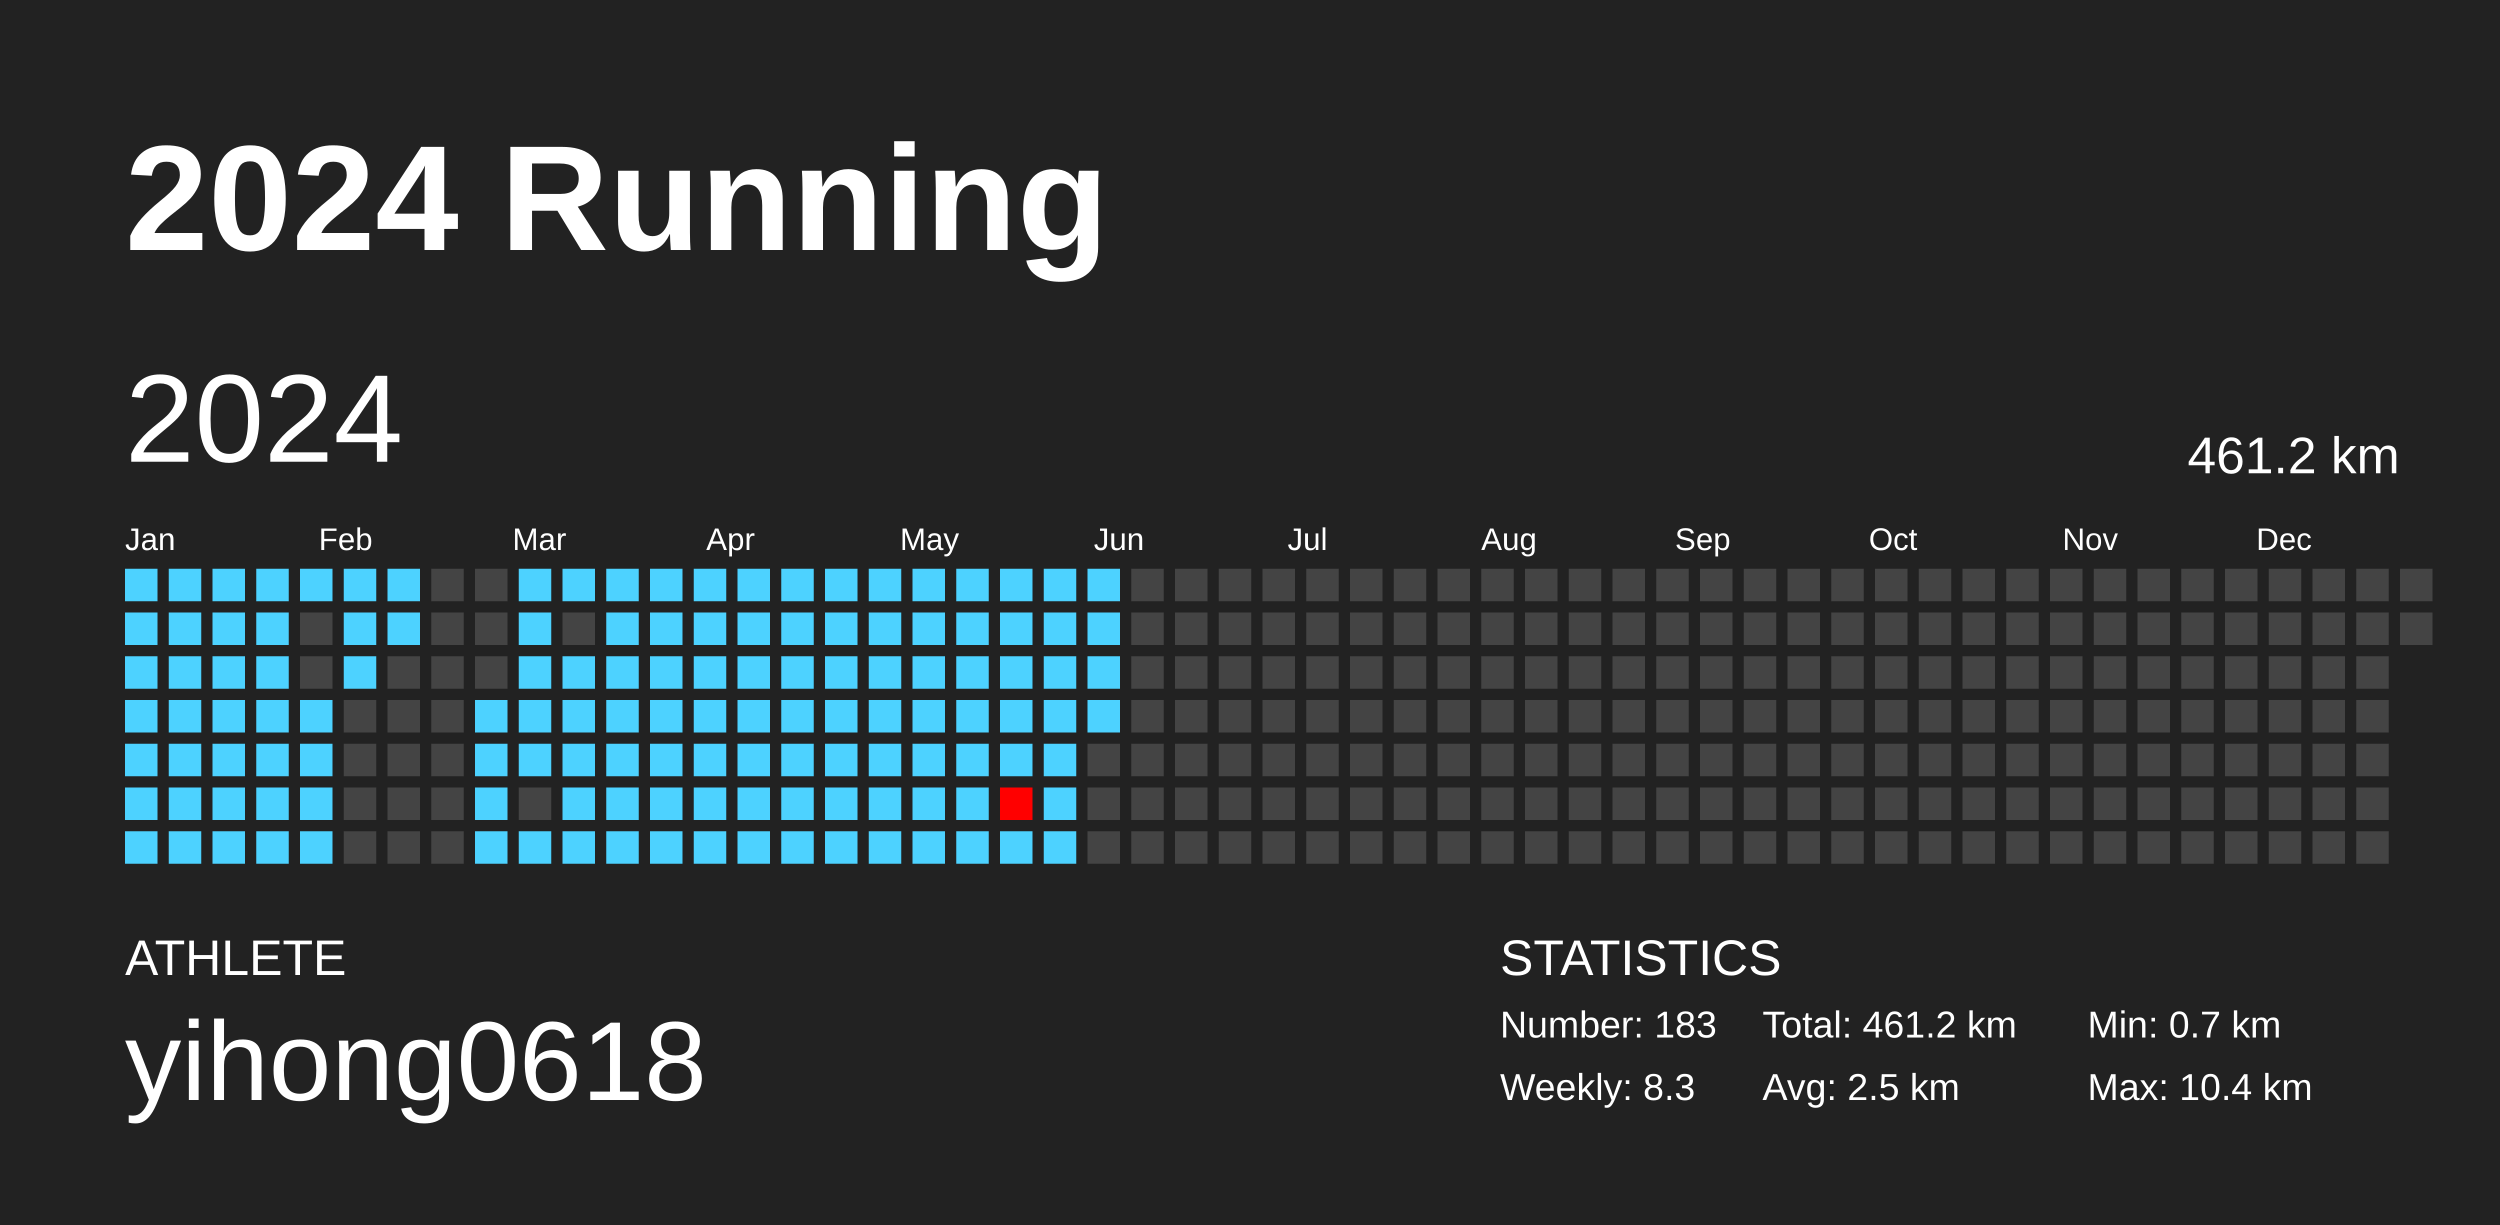
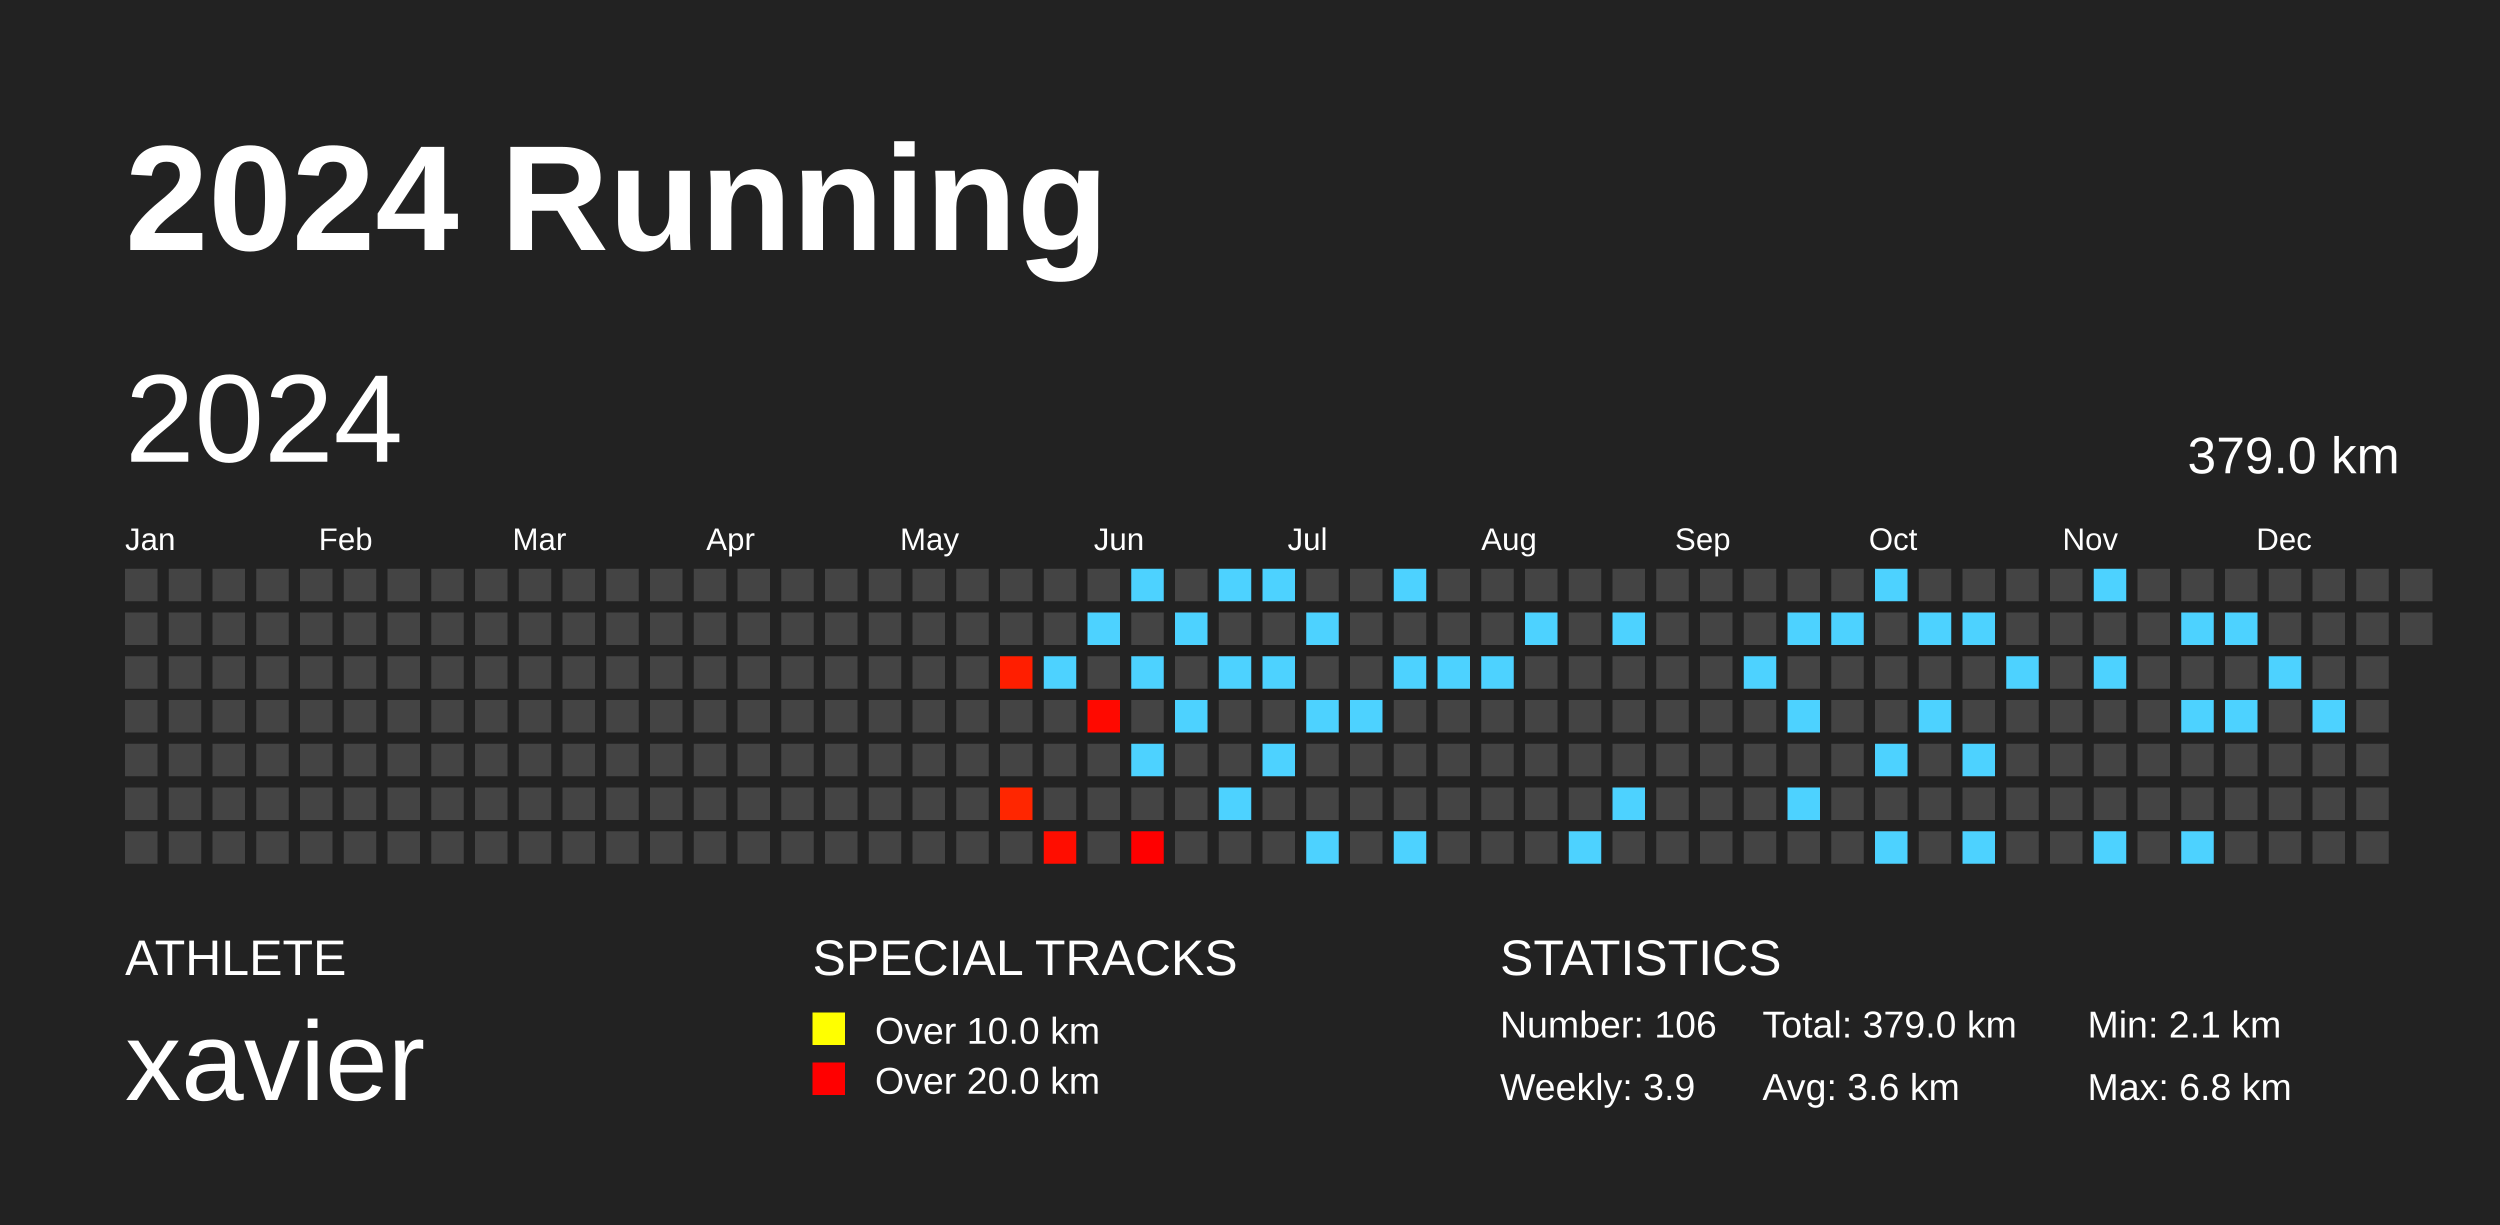
<svg xmlns="http://www.w3.org/2000/svg" baseProfile="full" height="98mm" version="1.1" viewBox="0,0,200,98" width="200mm">
  <defs />
  <rect fill="#222222" height="98" width="200" x="0" y="0" />
  <text fill="#FFFFFF" style="font-size:12px; font-family:Arial; font-weight:bold;" x="10" y="20">2024 Running</text>
  <text fill="#FFFFFF" style="font-size:4px; font-family:Arial" x="10" y="78">ATHLETE</text>
-   <text fill="#FFFFFF" style="font-size:9px; font-family:Arial" x="10" y="88">yihong0618</text>
+   <text fill="#FFFFFF" style="font-size:9px; font-family:Arial" x="10" y="88">xavier</text>
+   <text fill="#FFFFFF" style="font-size:4px; font-family:Arial" x="65" y="78">SPECIAL TRACKS</text>
+   <rect fill="yellow" height="2.6" width="2.6" x="65" y="81" />
+   <text fill="#FFFFFF" style="font-size:3px; font-family:Arial" x="70" y="83.5">Over 10.0 km</text>
+   <rect fill="red" height="2.6" width="2.6" x="65" y="85" />
+   <text fill="#FFFFFF" style="font-size:3px; font-family:Arial" x="70" y="87.5">Over 20.0 km</text>
  <text fill="#FFFFFF" style="font-size:4px; font-family:Arial" x="120" y="78">STATISTICS</text>
-   <text fill="#FFFFFF" style="font-size:3px; font-family:Arial" x="120" y="83">Number: 183</text>
-   <text fill="#FFFFFF" style="font-size:3px; font-family:Arial" x="120" y="88">Weekly: 8.3</text>
-   <text fill="#FFFFFF" style="font-size:3px; font-family:Arial" x="141" y="83">Total: 461.2 km</text>
-   <text fill="#FFFFFF" style="font-size:3px; font-family:Arial" x="141" y="88">Avg: 2.5 km</text>
-   <text fill="#FFFFFF" style="font-size:3px; font-family:Arial" x="167" y="83">Min: 0.7 km</text>
-   <text fill="#FFFFFF" style="font-size:3px; font-family:Arial" x="167" y="88">Max: 10.4 km</text>
+   <text fill="#FFFFFF" style="font-size:3px; font-family:Arial" x="120" y="83">Number: 106</text>
+   <text fill="#FFFFFF" style="font-size:3px; font-family:Arial" x="120" y="88">Weekly: 3.9</text>
+   <text fill="#FFFFFF" style="font-size:3px; font-family:Arial" x="141" y="83">Total: 379.0 km</text>
+   <text fill="#FFFFFF" style="font-size:3px; font-family:Arial" x="141" y="88">Avg: 3.6 km</text>
+   <text fill="#FFFFFF" style="font-size:3px; font-family:Arial" x="167" y="83">Min: 2.1 km</text>
+   <text fill="#FFFFFF" style="font-size:3px; font-family:Arial" x="167" y="88">Max: 6.8 km</text>
  <text dominant-baseline="hanging" fill="#FFFFFF" style="font-size:10.0px; font-family:Arial;" x="10" y="30">2024</text>
-   <text dominant-baseline="hanging" fill="#FFFFFF" style="font-size:4.125px; font-family:Arial;" x="175" y="35">461.2 km</text>
+   <text dominant-baseline="hanging" fill="#FFFFFF" style="font-size:4.125px; font-family:Arial;" x="175" y="35">379.0 km</text>
  <text fill="#FFFFFF" style="font-size:2.5px; font-family:Arial" x="10.0" y="44">Jan</text>
  <text fill="#FFFFFF" style="font-size:2.5px; font-family:Arial" x="25.5" y="44">Feb</text>
  <text fill="#FFFFFF" style="font-size:2.5px; font-family:Arial" x="41.0" y="44">Mar</text>
  <text fill="#FFFFFF" style="font-size:2.5px; font-family:Arial" x="56.5" y="44">Apr</text>
  <text fill="#FFFFFF" style="font-size:2.5px; font-family:Arial" x="72.0" y="44">May</text>
  <text fill="#FFFFFF" style="font-size:2.5px; font-family:Arial" x="87.5" y="44">Jun</text>
  <text fill="#FFFFFF" style="font-size:2.5px; font-family:Arial" x="103.0" y="44">Jul</text>
  <text fill="#FFFFFF" style="font-size:2.5px; font-family:Arial" x="118.5" y="44">Aug</text>
  <text fill="#FFFFFF" style="font-size:2.5px; font-family:Arial" x="134.0" y="44">Sep</text>
  <text fill="#FFFFFF" style="font-size:2.5px; font-family:Arial" x="149.5" y="44">Oct</text>
  <text fill="#FFFFFF" style="font-size:2.5px; font-family:Arial" x="165.0" y="44">Nov</text>
  <text fill="#FFFFFF" style="font-size:2.5px; font-family:Arial" x="180.5" y="44">Dec</text>
-   <rect fill="#4dd2ff" height="2.6" width="2.6" x="10.0" y="45.5" />
-   <rect fill="#4dd2ff" height="2.6" width="2.6" x="10.0" y="49.0" />
-   <rect fill="#4dd2ff" height="2.6" width="2.6" x="10.0" y="52.5" />
-   <rect fill="#4dd2ff" height="2.6" width="2.6" x="10.0" y="56.0" />
-   <rect fill="#4dd2ff" height="2.6" width="2.6" x="10.0" y="59.5" />
-   <rect fill="#4dd2ff" height="2.6" width="2.6" x="10.0" y="63.0" />
-   <rect fill="#4dd2ff" height="2.6" width="2.6" x="10.0" y="66.5" />
-   <rect fill="#4dd2ff" height="2.6" width="2.6" x="13.5" y="45.5" />
-   <rect fill="#4dd2ff" height="2.6" width="2.6" x="13.5" y="49.0" />
-   <rect fill="#4dd2ff" height="2.6" width="2.6" x="13.5" y="52.5" />
-   <rect fill="#4dd2ff" height="2.6" width="2.6" x="13.5" y="56.0" />
-   <rect fill="#4dd2ff" height="2.6" width="2.6" x="13.5" y="59.5" />
-   <rect fill="#4dd2ff" height="2.6" width="2.6" x="13.5" y="63.0" />
-   <rect fill="#4dd2ff" height="2.6" width="2.6" x="13.5" y="66.5" />
-   <rect fill="#4dd2ff" height="2.6" width="2.6" x="17.0" y="45.5" />
-   <rect fill="#4dd2ff" height="2.6" width="2.6" x="17.0" y="49.0" />
-   <rect fill="#4dd2ff" height="2.6" width="2.6" x="17.0" y="52.5" />
-   <rect fill="#4dd2ff" height="2.6" width="2.6" x="17.0" y="56.0" />
-   <rect fill="#4dd2ff" height="2.6" width="2.6" x="17.0" y="59.5" />
-   <rect fill="#4dd2ff" height="2.6" width="2.6" x="17.0" y="63.0" />
-   <rect fill="#4dd2ff" height="2.6" width="2.6" x="17.0" y="66.5" />
-   <rect fill="#4dd2ff" height="2.6" width="2.6" x="20.5" y="45.5" />
-   <rect fill="#4dd2ff" height="2.6" width="2.6" x="20.5" y="49.0" />
-   <rect fill="#4dd2ff" height="2.6" width="2.6" x="20.5" y="52.5" />
-   <rect fill="#4dd2ff" height="2.6" width="2.6" x="20.5" y="56.0" />
-   <rect fill="#4dd2ff" height="2.6" width="2.6" x="20.5" y="59.5" />
-   <rect fill="#4dd2ff" height="2.6" width="2.6" x="20.5" y="63.0" />
-   <rect fill="#4dd2ff" height="2.6" width="2.6" x="20.5" y="66.5" />
-   <rect fill="#4dd2ff" height="2.6" width="2.6" x="24.0" y="45.5" />
+   <rect fill="#444444" height="2.6" width="2.6" x="10.0" y="45.5" />
+   <rect fill="#444444" height="2.6" width="2.6" x="10.0" y="49.0" />
+   <rect fill="#444444" height="2.6" width="2.6" x="10.0" y="52.5" />
+   <rect fill="#444444" height="2.6" width="2.6" x="10.0" y="56.0" />
+   <rect fill="#444444" height="2.6" width="2.6" x="10.0" y="59.5" />
+   <rect fill="#444444" height="2.6" width="2.6" x="10.0" y="63.0" />
+   <rect fill="#444444" height="2.6" width="2.6" x="10.0" y="66.5" />
+   <rect fill="#444444" height="2.6" width="2.6" x="13.5" y="45.5" />
+   <rect fill="#444444" height="2.6" width="2.6" x="13.5" y="49.0" />
+   <rect fill="#444444" height="2.6" width="2.6" x="13.5" y="52.5" />
+   <rect fill="#444444" height="2.6" width="2.6" x="13.5" y="56.0" />
+   <rect fill="#444444" height="2.6" width="2.6" x="13.5" y="59.5" />
+   <rect fill="#444444" height="2.6" width="2.6" x="13.5" y="63.0" />
+   <rect fill="#444444" height="2.6" width="2.6" x="13.5" y="66.5" />
+   <rect fill="#444444" height="2.6" width="2.6" x="17.0" y="45.5" />
+   <rect fill="#444444" height="2.6" width="2.6" x="17.0" y="49.0" />
+   <rect fill="#444444" height="2.6" width="2.6" x="17.0" y="52.5" />
+   <rect fill="#444444" height="2.6" width="2.6" x="17.0" y="56.0" />
+   <rect fill="#444444" height="2.6" width="2.6" x="17.0" y="59.5" />
+   <rect fill="#444444" height="2.6" width="2.6" x="17.0" y="63.0" />
+   <rect fill="#444444" height="2.6" width="2.6" x="17.0" y="66.5" />
+   <rect fill="#444444" height="2.6" width="2.6" x="20.5" y="45.5" />
+   <rect fill="#444444" height="2.6" width="2.6" x="20.5" y="49.0" />
+   <rect fill="#444444" height="2.6" width="2.6" x="20.5" y="52.5" />
+   <rect fill="#444444" height="2.6" width="2.6" x="20.5" y="56.0" />
+   <rect fill="#444444" height="2.6" width="2.6" x="20.5" y="59.5" />
+   <rect fill="#444444" height="2.6" width="2.6" x="20.5" y="63.0" />
+   <rect fill="#444444" height="2.6" width="2.6" x="20.5" y="66.5" />
+   <rect fill="#444444" height="2.6" width="2.6" x="24.0" y="45.5" />
  <rect fill="#444444" height="2.6" width="2.6" x="24.0" y="49.0" />
  <rect fill="#444444" height="2.6" width="2.6" x="24.0" y="52.5" />
-   <rect fill="#4dd2ff" height="2.6" width="2.6" x="24.0" y="56.0" />
-   <rect fill="#4dd2ff" height="2.6" width="2.6" x="24.0" y="59.5" />
-   <rect fill="#4dd2ff" height="2.6" width="2.6" x="24.0" y="63.0" />
-   <rect fill="#4dd2ff" height="2.6" width="2.6" x="24.0" y="66.5" />
-   <rect fill="#4dd2ff" height="2.6" width="2.6" x="27.5" y="45.5" />
-   <rect fill="#4dd2ff" height="2.6" width="2.6" x="27.5" y="49.0" />
-   <rect fill="#4dd2ff" height="2.6" width="2.6" x="27.5" y="52.5" />
+   <rect fill="#444444" height="2.6" width="2.6" x="24.0" y="56.0" />
+   <rect fill="#444444" height="2.6" width="2.6" x="24.0" y="59.5" />
+   <rect fill="#444444" height="2.6" width="2.6" x="24.0" y="63.0" />
+   <rect fill="#444444" height="2.6" width="2.6" x="24.0" y="66.5" />
+   <rect fill="#444444" height="2.6" width="2.6" x="27.5" y="45.5" />
+   <rect fill="#444444" height="2.6" width="2.6" x="27.5" y="49.0" />
+   <rect fill="#444444" height="2.6" width="2.6" x="27.5" y="52.5" />
  <rect fill="#444444" height="2.6" width="2.6" x="27.5" y="56.0" />
  <rect fill="#444444" height="2.6" width="2.6" x="27.5" y="59.5" />
  <rect fill="#444444" height="2.6" width="2.6" x="27.5" y="63.0" />
  <rect fill="#444444" height="2.6" width="2.6" x="27.5" y="66.5" />
-   <rect fill="#4dd2ff" height="2.6" width="2.6" x="31.0" y="45.5" />
-   <rect fill="#4dd2ff" height="2.6" width="2.6" x="31.0" y="49.0" />
+   <rect fill="#444444" height="2.6" width="2.6" x="31.0" y="45.5" />
+   <rect fill="#444444" height="2.6" width="2.6" x="31.0" y="49.0" />
  <rect fill="#444444" height="2.6" width="2.6" x="31.0" y="52.5" />
  <rect fill="#444444" height="2.6" width="2.6" x="31.0" y="56.0" />
  <rect fill="#444444" height="2.6" width="2.6" x="31.0" y="59.5" />
  <rect fill="#444444" height="2.6" width="2.6" x="31.0" y="63.0" />
  <rect fill="#444444" height="2.6" width="2.6" x="31.0" y="66.5" />
  <rect fill="#444444" height="2.6" width="2.6" x="34.5" y="45.5" />
  <rect fill="#444444" height="2.6" width="2.6" x="34.5" y="49.0" />
  <rect fill="#444444" height="2.6" width="2.6" x="34.5" y="52.5" />
  <rect fill="#444444" height="2.6" width="2.6" x="34.5" y="56.0" />
  <rect fill="#444444" height="2.6" width="2.6" x="34.5" y="59.5" />
  <rect fill="#444444" height="2.6" width="2.6" x="34.5" y="63.0" />
  <rect fill="#444444" height="2.6" width="2.6" x="34.5" y="66.5" />
  <rect fill="#444444" height="2.6" width="2.6" x="38.0" y="45.5" />
  <rect fill="#444444" height="2.6" width="2.6" x="38.0" y="49.0" />
  <rect fill="#444444" height="2.6" width="2.6" x="38.0" y="52.5" />
-   <rect fill="#4dd2ff" height="2.6" width="2.6" x="38.0" y="56.0" />
-   <rect fill="#4dd2ff" height="2.6" width="2.6" x="38.0" y="59.5" />
-   <rect fill="#4dd2ff" height="2.6" width="2.6" x="38.0" y="63.0" />
-   <rect fill="#4dd2ff" height="2.6" width="2.6" x="38.0" y="66.5" />
-   <rect fill="#4dd2ff" height="2.6" width="2.6" x="41.5" y="45.5" />
-   <rect fill="#4dd2ff" height="2.6" width="2.6" x="41.5" y="49.0" />
-   <rect fill="#4dd2ff" height="2.6" width="2.6" x="41.5" y="52.5" />
-   <rect fill="#4dd2ff" height="2.6" width="2.6" x="41.5" y="56.0" />
-   <rect fill="#4dd2ff" height="2.6" width="2.6" x="41.5" y="59.5" />
+   <rect fill="#444444" height="2.6" width="2.6" x="38.0" y="56.0" />
+   <rect fill="#444444" height="2.6" width="2.6" x="38.0" y="59.5" />
+   <rect fill="#444444" height="2.6" width="2.6" x="38.0" y="63.0" />
+   <rect fill="#444444" height="2.6" width="2.6" x="38.0" y="66.5" />
+   <rect fill="#444444" height="2.6" width="2.6" x="41.5" y="45.5" />
+   <rect fill="#444444" height="2.6" width="2.6" x="41.5" y="49.0" />
+   <rect fill="#444444" height="2.6" width="2.6" x="41.5" y="52.5" />
+   <rect fill="#444444" height="2.6" width="2.6" x="41.5" y="56.0" />
+   <rect fill="#444444" height="2.6" width="2.6" x="41.5" y="59.5" />
  <rect fill="#444444" height="2.6" width="2.6" x="41.5" y="63.0" />
-   <rect fill="#4dd2ff" height="2.6" width="2.6" x="41.5" y="66.5" />
-   <rect fill="#4dd2ff" height="2.6" width="2.6" x="45.0" y="45.5" />
+   <rect fill="#444444" height="2.6" width="2.6" x="41.5" y="66.5" />
+   <rect fill="#444444" height="2.6" width="2.6" x="45.0" y="45.5" />
  <rect fill="#444444" height="2.6" width="2.6" x="45.0" y="49.0" />
-   <rect fill="#4dd2ff" height="2.6" width="2.6" x="45.0" y="52.5" />
-   <rect fill="#4dd2ff" height="2.6" width="2.6" x="45.0" y="56.0" />
-   <rect fill="#4dd2ff" height="2.6" width="2.6" x="45.0" y="59.5" />
-   <rect fill="#4dd2ff" height="2.6" width="2.6" x="45.0" y="63.0" />
-   <rect fill="#4dd2ff" height="2.6" width="2.6" x="45.0" y="66.5" />
-   <rect fill="#4dd2ff" height="2.6" width="2.6" x="48.5" y="45.5" />
-   <rect fill="#4dd2ff" height="2.6" width="2.6" x="48.5" y="49.0" />
-   <rect fill="#4dd2ff" height="2.6" width="2.6" x="48.5" y="52.5" />
-   <rect fill="#4dd2ff" height="2.6" width="2.6" x="48.5" y="56.0" />
-   <rect fill="#4dd2ff" height="2.6" width="2.6" x="48.5" y="59.5" />
-   <rect fill="#4dd2ff" height="2.6" width="2.6" x="48.5" y="63.0" />
-   <rect fill="#4dd2ff" height="2.6" width="2.6" x="48.5" y="66.5" />
-   <rect fill="#4dd2ff" height="2.6" width="2.6" x="52.0" y="45.5" />
-   <rect fill="#4dd2ff" height="2.6" width="2.6" x="52.0" y="49.0" />
-   <rect fill="#4dd2ff" height="2.6" width="2.6" x="52.0" y="52.5" />
-   <rect fill="#4dd2ff" height="2.6" width="2.6" x="52.0" y="56.0" />
-   <rect fill="#4dd2ff" height="2.6" width="2.6" x="52.0" y="59.5" />
-   <rect fill="#4dd2ff" height="2.6" width="2.6" x="52.0" y="63.0" />
-   <rect fill="#4dd2ff" height="2.6" width="2.6" x="52.0" y="66.5" />
-   <rect fill="#4dd2ff" height="2.6" width="2.6" x="55.5" y="45.5" />
-   <rect fill="#4dd2ff" height="2.6" width="2.6" x="55.5" y="49.0" />
-   <rect fill="#4dd2ff" height="2.6" width="2.6" x="55.5" y="52.5" />
-   <rect fill="#4dd2ff" height="2.6" width="2.6" x="55.5" y="56.0" />
-   <rect fill="#4dd2ff" height="2.6" width="2.6" x="55.5" y="59.5" />
-   <rect fill="#4dd2ff" height="2.6" width="2.6" x="55.5" y="63.0" />
-   <rect fill="#4dd2ff" height="2.6" width="2.6" x="55.5" y="66.5" />
-   <rect fill="#4dd2ff" height="2.6" width="2.6" x="59.0" y="45.5" />
-   <rect fill="#4dd2ff" height="2.6" width="2.6" x="59.0" y="49.0" />
-   <rect fill="#4dd2ff" height="2.6" width="2.6" x="59.0" y="52.5" />
-   <rect fill="#4dd2ff" height="2.6" width="2.6" x="59.0" y="56.0" />
-   <rect fill="#4dd2ff" height="2.6" width="2.6" x="59.0" y="59.5" />
-   <rect fill="#4dd2ff" height="2.6" width="2.6" x="59.0" y="63.0" />
-   <rect fill="#4dd2ff" height="2.6" width="2.6" x="59.0" y="66.5" />
-   <rect fill="#4dd2ff" height="2.6" width="2.6" x="62.5" y="45.5" />
-   <rect fill="#4dd2ff" height="2.6" width="2.6" x="62.5" y="49.0" />
-   <rect fill="#4dd2ff" height="2.6" width="2.6" x="62.5" y="52.5" />
-   <rect fill="#4dd2ff" height="2.6" width="2.6" x="62.5" y="56.0" />
-   <rect fill="#4dd2ff" height="2.6" width="2.6" x="62.5" y="59.5" />
-   <rect fill="#4dd2ff" height="2.6" width="2.6" x="62.5" y="63.0" />
-   <rect fill="#4dd2ff" height="2.6" width="2.6" x="62.5" y="66.5" />
-   <rect fill="#4dd2ff" height="2.6" width="2.6" x="66.0" y="45.5" />
-   <rect fill="#4dd2ff" height="2.6" width="2.6" x="66.0" y="49.0" />
-   <rect fill="#4dd2ff" height="2.6" width="2.6" x="66.0" y="52.5" />
-   <rect fill="#4dd2ff" height="2.6" width="2.6" x="66.0" y="56.0" />
-   <rect fill="#4dd2ff" height="2.6" width="2.6" x="66.0" y="59.5" />
-   <rect fill="#4dd2ff" height="2.6" width="2.6" x="66.0" y="63.0" />
-   <rect fill="#4dd2ff" height="2.6" width="2.6" x="66.0" y="66.5" />
-   <rect fill="#4dd2ff" height="2.6" width="2.6" x="69.5" y="45.5" />
-   <rect fill="#4dd2ff" height="2.6" width="2.6" x="69.5" y="49.0" />
-   <rect fill="#4dd2ff" height="2.6" width="2.6" x="69.5" y="52.5" />
-   <rect fill="#4dd2ff" height="2.6" width="2.6" x="69.5" y="56.0" />
-   <rect fill="#4dd2ff" height="2.6" width="2.6" x="69.5" y="59.5" />
-   <rect fill="#4dd2ff" height="2.6" width="2.6" x="69.5" y="63.0" />
-   <rect fill="#4dd2ff" height="2.6" width="2.6" x="69.5" y="66.5" />
-   <rect fill="#4dd2ff" height="2.6" width="2.6" x="73.0" y="45.5" />
-   <rect fill="#4dd2ff" height="2.6" width="2.6" x="73.0" y="49.0" />
-   <rect fill="#4dd2ff" height="2.6" width="2.6" x="73.0" y="52.5" />
-   <rect fill="#4dd2ff" height="2.6" width="2.6" x="73.0" y="56.0" />
-   <rect fill="#4dd2ff" height="2.6" width="2.6" x="73.0" y="59.5" />
-   <rect fill="#4dd2ff" height="2.6" width="2.6" x="73.0" y="63.0" />
-   <rect fill="#4dd2ff" height="2.6" width="2.6" x="73.0" y="66.5" />
-   <rect fill="#4dd2ff" height="2.6" width="2.6" x="76.5" y="45.5" />
-   <rect fill="#4dd2ff" height="2.6" width="2.6" x="76.5" y="49.0" />
-   <rect fill="#4dd2ff" height="2.6" width="2.6" x="76.5" y="52.5" />
-   <rect fill="#4dd2ff" height="2.6" width="2.6" x="76.5" y="56.0" />
-   <rect fill="#4dd2ff" height="2.6" width="2.6" x="76.5" y="59.5" />
-   <rect fill="#4dd2ff" height="2.6" width="2.6" x="76.5" y="63.0" />
-   <rect fill="#4dd2ff" height="2.6" width="2.6" x="76.5" y="66.5" />
-   <rect fill="#4dd2ff" height="2.6" width="2.6" x="80.0" y="45.5" />
-   <rect fill="#4dd2ff" height="2.6" width="2.6" x="80.0" y="49.0" />
-   <rect fill="#4dd2ff" height="2.6" width="2.6" x="80.0" y="52.5" />
-   <rect fill="#4dd2ff" height="2.6" width="2.6" x="80.0" y="56.0" />
-   <rect fill="#4dd2ff" height="2.6" width="2.6" x="80.0" y="59.5" />
-   <rect fill="#ff0000" height="2.6" width="2.6" x="80.0" y="63.0" />
-   <rect fill="#4dd2ff" height="2.6" width="2.6" x="80.0" y="66.5" />
-   <rect fill="#4dd2ff" height="2.6" width="2.6" x="83.5" y="45.5" />
-   <rect fill="#4dd2ff" height="2.6" width="2.6" x="83.5" y="49.0" />
+   <rect fill="#444444" height="2.6" width="2.6" x="45.0" y="52.5" />
+   <rect fill="#444444" height="2.6" width="2.6" x="45.0" y="56.0" />
+   <rect fill="#444444" height="2.6" width="2.6" x="45.0" y="59.5" />
+   <rect fill="#444444" height="2.6" width="2.6" x="45.0" y="63.0" />
+   <rect fill="#444444" height="2.6" width="2.6" x="45.0" y="66.5" />
+   <rect fill="#444444" height="2.6" width="2.6" x="48.5" y="45.5" />
+   <rect fill="#444444" height="2.6" width="2.6" x="48.5" y="49.0" />
+   <rect fill="#444444" height="2.6" width="2.6" x="48.5" y="52.5" />
+   <rect fill="#444444" height="2.6" width="2.6" x="48.5" y="56.0" />
+   <rect fill="#444444" height="2.6" width="2.6" x="48.5" y="59.5" />
+   <rect fill="#444444" height="2.6" width="2.6" x="48.5" y="63.0" />
+   <rect fill="#444444" height="2.6" width="2.6" x="48.5" y="66.5" />
+   <rect fill="#444444" height="2.6" width="2.6" x="52.0" y="45.5" />
+   <rect fill="#444444" height="2.6" width="2.6" x="52.0" y="49.0" />
+   <rect fill="#444444" height="2.6" width="2.6" x="52.0" y="52.5" />
+   <rect fill="#444444" height="2.6" width="2.6" x="52.0" y="56.0" />
+   <rect fill="#444444" height="2.6" width="2.6" x="52.0" y="59.5" />
+   <rect fill="#444444" height="2.6" width="2.6" x="52.0" y="63.0" />
+   <rect fill="#444444" height="2.6" width="2.6" x="52.0" y="66.5" />
+   <rect fill="#444444" height="2.6" width="2.6" x="55.5" y="45.5" />
+   <rect fill="#444444" height="2.6" width="2.6" x="55.5" y="49.0" />
+   <rect fill="#444444" height="2.6" width="2.6" x="55.5" y="52.5" />
+   <rect fill="#444444" height="2.6" width="2.6" x="55.5" y="56.0" />
+   <rect fill="#444444" height="2.6" width="2.6" x="55.5" y="59.5" />
+   <rect fill="#444444" height="2.6" width="2.6" x="55.5" y="63.0" />
+   <rect fill="#444444" height="2.6" width="2.6" x="55.5" y="66.5" />
+   <rect fill="#444444" height="2.6" width="2.6" x="59.0" y="45.5" />
+   <rect fill="#444444" height="2.6" width="2.6" x="59.0" y="49.0" />
+   <rect fill="#444444" height="2.6" width="2.6" x="59.0" y="52.5" />
+   <rect fill="#444444" height="2.6" width="2.6" x="59.0" y="56.0" />
+   <rect fill="#444444" height="2.6" width="2.6" x="59.0" y="59.5" />
+   <rect fill="#444444" height="2.6" width="2.6" x="59.0" y="63.0" />
+   <rect fill="#444444" height="2.6" width="2.6" x="59.0" y="66.5" />
+   <rect fill="#444444" height="2.6" width="2.6" x="62.5" y="45.5" />
+   <rect fill="#444444" height="2.6" width="2.6" x="62.5" y="49.0" />
+   <rect fill="#444444" height="2.6" width="2.6" x="62.5" y="52.5" />
+   <rect fill="#444444" height="2.6" width="2.6" x="62.5" y="56.0" />
+   <rect fill="#444444" height="2.6" width="2.6" x="62.5" y="59.5" />
+   <rect fill="#444444" height="2.6" width="2.6" x="62.5" y="63.0" />
+   <rect fill="#444444" height="2.6" width="2.6" x="62.5" y="66.5" />
+   <rect fill="#444444" height="2.6" width="2.6" x="66.0" y="45.5" />
+   <rect fill="#444444" height="2.6" width="2.6" x="66.0" y="49.0" />
+   <rect fill="#444444" height="2.6" width="2.6" x="66.0" y="52.5" />
+   <rect fill="#444444" height="2.6" width="2.6" x="66.0" y="56.0" />
+   <rect fill="#444444" height="2.6" width="2.6" x="66.0" y="59.5" />
+   <rect fill="#444444" height="2.6" width="2.6" x="66.0" y="63.0" />
+   <rect fill="#444444" height="2.6" width="2.6" x="66.0" y="66.5" />
+   <rect fill="#444444" height="2.6" width="2.6" x="69.5" y="45.5" />
+   <rect fill="#444444" height="2.6" width="2.6" x="69.5" y="49.0" />
+   <rect fill="#444444" height="2.6" width="2.6" x="69.5" y="52.5" />
+   <rect fill="#444444" height="2.6" width="2.6" x="69.5" y="56.0" />
+   <rect fill="#444444" height="2.6" width="2.6" x="69.5" y="59.5" />
+   <rect fill="#444444" height="2.6" width="2.6" x="69.5" y="63.0" />
+   <rect fill="#444444" height="2.6" width="2.6" x="69.5" y="66.5" />
+   <rect fill="#444444" height="2.6" width="2.6" x="73.0" y="45.5" />
+   <rect fill="#444444" height="2.6" width="2.6" x="73.0" y="49.0" />
+   <rect fill="#444444" height="2.6" width="2.6" x="73.0" y="52.5" />
+   <rect fill="#444444" height="2.6" width="2.6" x="73.0" y="56.0" />
+   <rect fill="#444444" height="2.6" width="2.6" x="73.0" y="59.5" />
+   <rect fill="#444444" height="2.6" width="2.6" x="73.0" y="63.0" />
+   <rect fill="#444444" height="2.6" width="2.6" x="73.0" y="66.5" />
+   <rect fill="#444444" height="2.6" width="2.6" x="76.5" y="45.5" />
+   <rect fill="#444444" height="2.6" width="2.6" x="76.5" y="49.0" />
+   <rect fill="#444444" height="2.6" width="2.6" x="76.5" y="52.5" />
+   <rect fill="#444444" height="2.6" width="2.6" x="76.5" y="56.0" />
+   <rect fill="#444444" height="2.6" width="2.6" x="76.5" y="59.5" />
+   <rect fill="#444444" height="2.6" width="2.6" x="76.5" y="63.0" />
+   <rect fill="#444444" height="2.6" width="2.6" x="76.5" y="66.5" />
+   <rect fill="#444444" height="2.6" width="2.6" x="80.0" y="45.5" />
+   <rect fill="#444444" height="2.6" width="2.6" x="80.0" y="49.0" />
+   <rect fill="#ff1e00" height="2.6" width="2.6" x="80.0" y="52.5" />
+   <rect fill="#444444" height="2.6" width="2.6" x="80.0" y="56.0" />
+   <rect fill="#444444" height="2.6" width="2.6" x="80.0" y="59.5" />
+   <rect fill="#ff2600" height="2.6" width="2.6" x="80.0" y="63.0" />
+   <rect fill="#444444" height="2.6" width="2.6" x="80.0" y="66.5" />
+   <rect fill="#444444" height="2.6" width="2.6" x="83.5" y="45.5" />
+   <rect fill="#444444" height="2.6" width="2.6" x="83.5" y="49.0" />
  <rect fill="#4dd2ff" height="2.6" width="2.6" x="83.5" y="52.5" />
-   <rect fill="#4dd2ff" height="2.6" width="2.6" x="83.5" y="56.0" />
-   <rect fill="#4dd2ff" height="2.6" width="2.6" x="83.5" y="59.5" />
-   <rect fill="#4dd2ff" height="2.6" width="2.6" x="83.5" y="63.0" />
-   <rect fill="#4dd2ff" height="2.6" width="2.6" x="83.5" y="66.5" />
-   <rect fill="#4dd2ff" height="2.6" width="2.6" x="87.0" y="45.5" />
+   <rect fill="#444444" height="2.6" width="2.6" x="83.5" y="56.0" />
+   <rect fill="#444444" height="2.6" width="2.6" x="83.5" y="59.5" />
+   <rect fill="#444444" height="2.6" width="2.6" x="83.5" y="63.0" />
+   <rect fill="#ff0d00" height="2.6" width="2.6" x="83.5" y="66.5" />
+   <rect fill="#444444" height="2.6" width="2.6" x="87.0" y="45.5" />
  <rect fill="#4dd2ff" height="2.6" width="2.6" x="87.0" y="49.0" />
-   <rect fill="#4dd2ff" height="2.6" width="2.6" x="87.0" y="52.5" />
-   <rect fill="#4dd2ff" height="2.6" width="2.6" x="87.0" y="56.0" />
+   <rect fill="#444444" height="2.6" width="2.6" x="87.0" y="52.5" />
+   <rect fill="#ff0900" height="2.6" width="2.6" x="87.0" y="56.0" />
  <rect fill="#444444" height="2.6" width="2.6" x="87.0" y="59.5" />
  <rect fill="#444444" height="2.6" width="2.6" x="87.0" y="63.0" />
  <rect fill="#444444" height="2.6" width="2.6" x="87.0" y="66.5" />
-   <rect fill="#444444" height="2.6" width="2.6" x="90.5" y="45.5" />
+   <rect fill="#4dd2ff" height="2.6" width="2.6" x="90.5" y="45.5" />
  <rect fill="#444444" height="2.6" width="2.6" x="90.5" y="49.0" />
-   <rect fill="#444444" height="2.6" width="2.6" x="90.5" y="52.5" />
+   <rect fill="#4dd2ff" height="2.6" width="2.6" x="90.5" y="52.5" />
  <rect fill="#444444" height="2.6" width="2.6" x="90.5" y="56.0" />
-   <rect fill="#444444" height="2.6" width="2.6" x="90.5" y="59.5" />
+   <rect fill="#4dd2ff" height="2.6" width="2.6" x="90.5" y="59.5" />
  <rect fill="#444444" height="2.6" width="2.6" x="90.5" y="63.0" />
-   <rect fill="#444444" height="2.6" width="2.6" x="90.5" y="66.5" />
+   <rect fill="#ff0000" height="2.6" width="2.6" x="90.5" y="66.5" />
  <rect fill="#444444" height="2.6" width="2.6" x="94.0" y="45.5" />
-   <rect fill="#444444" height="2.6" width="2.6" x="94.0" y="49.0" />
+   <rect fill="#4dd2ff" height="2.6" width="2.6" x="94.0" y="49.0" />
  <rect fill="#444444" height="2.6" width="2.6" x="94.0" y="52.5" />
-   <rect fill="#444444" height="2.6" width="2.6" x="94.0" y="56.0" />
+   <rect fill="#4dd2ff" height="2.6" width="2.6" x="94.0" y="56.0" />
  <rect fill="#444444" height="2.6" width="2.6" x="94.0" y="59.5" />
  <rect fill="#444444" height="2.6" width="2.6" x="94.0" y="63.0" />
  <rect fill="#444444" height="2.6" width="2.6" x="94.0" y="66.5" />
-   <rect fill="#444444" height="2.6" width="2.6" x="97.5" y="45.5" />
+   <rect fill="#4dd2ff" height="2.6" width="2.6" x="97.5" y="45.5" />
  <rect fill="#444444" height="2.6" width="2.6" x="97.5" y="49.0" />
-   <rect fill="#444444" height="2.6" width="2.6" x="97.5" y="52.5" />
+   <rect fill="#4dd2ff" height="2.6" width="2.6" x="97.5" y="52.5" />
  <rect fill="#444444" height="2.6" width="2.6" x="97.5" y="56.0" />
  <rect fill="#444444" height="2.6" width="2.6" x="97.5" y="59.5" />
-   <rect fill="#444444" height="2.6" width="2.6" x="97.5" y="63.0" />
+   <rect fill="#4dd2ff" height="2.6" width="2.6" x="97.5" y="63.0" />
  <rect fill="#444444" height="2.6" width="2.6" x="97.5" y="66.5" />
-   <rect fill="#444444" height="2.6" width="2.6" x="101.0" y="45.5" />
+   <rect fill="#4dd2ff" height="2.6" width="2.6" x="101.0" y="45.5" />
  <rect fill="#444444" height="2.6" width="2.6" x="101.0" y="49.0" />
-   <rect fill="#444444" height="2.6" width="2.6" x="101.0" y="52.5" />
+   <rect fill="#4dd2ff" height="2.6" width="2.6" x="101.0" y="52.5" />
  <rect fill="#444444" height="2.6" width="2.6" x="101.0" y="56.0" />
-   <rect fill="#444444" height="2.6" width="2.6" x="101.0" y="59.5" />
+   <rect fill="#4dd2ff" height="2.6" width="2.6" x="101.0" y="59.5" />
  <rect fill="#444444" height="2.6" width="2.6" x="101.0" y="63.0" />
  <rect fill="#444444" height="2.6" width="2.6" x="101.0" y="66.5" />
  <rect fill="#444444" height="2.6" width="2.6" x="104.5" y="45.5" />
-   <rect fill="#444444" height="2.6" width="2.6" x="104.5" y="49.0" />
+   <rect fill="#4dd2ff" height="2.6" width="2.6" x="104.5" y="49.0" />
  <rect fill="#444444" height="2.6" width="2.6" x="104.5" y="52.5" />
-   <rect fill="#444444" height="2.6" width="2.6" x="104.5" y="56.0" />
+   <rect fill="#4dd2ff" height="2.6" width="2.6" x="104.5" y="56.0" />
  <rect fill="#444444" height="2.6" width="2.6" x="104.5" y="59.5" />
  <rect fill="#444444" height="2.6" width="2.6" x="104.5" y="63.0" />
-   <rect fill="#444444" height="2.6" width="2.6" x="104.5" y="66.5" />
+   <rect fill="#4dd2ff" height="2.6" width="2.6" x="104.5" y="66.5" />
  <rect fill="#444444" height="2.6" width="2.6" x="108.0" y="45.5" />
  <rect fill="#444444" height="2.6" width="2.6" x="108.0" y="49.0" />
  <rect fill="#444444" height="2.6" width="2.6" x="108.0" y="52.5" />
-   <rect fill="#444444" height="2.6" width="2.6" x="108.0" y="56.0" />
+   <rect fill="#4dd2ff" height="2.6" width="2.6" x="108.0" y="56.0" />
  <rect fill="#444444" height="2.6" width="2.6" x="108.0" y="59.5" />
  <rect fill="#444444" height="2.6" width="2.6" x="108.0" y="63.0" />
  <rect fill="#444444" height="2.6" width="2.6" x="108.0" y="66.5" />
-   <rect fill="#444444" height="2.6" width="2.6" x="111.5" y="45.5" />
+   <rect fill="#4dd2ff" height="2.6" width="2.6" x="111.5" y="45.5" />
  <rect fill="#444444" height="2.6" width="2.6" x="111.5" y="49.0" />
-   <rect fill="#444444" height="2.6" width="2.6" x="111.5" y="52.5" />
+   <rect fill="#4dd2ff" height="2.6" width="2.6" x="111.5" y="52.5" />
  <rect fill="#444444" height="2.6" width="2.6" x="111.5" y="56.0" />
  <rect fill="#444444" height="2.6" width="2.6" x="111.5" y="59.5" />
  <rect fill="#444444" height="2.6" width="2.6" x="111.5" y="63.0" />
-   <rect fill="#444444" height="2.6" width="2.6" x="111.5" y="66.5" />
+   <rect fill="#4dd2ff" height="2.6" width="2.6" x="111.5" y="66.5" />
  <rect fill="#444444" height="2.6" width="2.6" x="115.0" y="45.5" />
  <rect fill="#444444" height="2.6" width="2.6" x="115.0" y="49.0" />
-   <rect fill="#444444" height="2.6" width="2.6" x="115.0" y="52.5" />
+   <rect fill="#4dd2ff" height="2.6" width="2.6" x="115.0" y="52.5" />
  <rect fill="#444444" height="2.6" width="2.6" x="115.0" y="56.0" />
  <rect fill="#444444" height="2.6" width="2.6" x="115.0" y="59.5" />
  <rect fill="#444444" height="2.6" width="2.6" x="115.0" y="63.0" />
  <rect fill="#444444" height="2.6" width="2.6" x="115.0" y="66.5" />
  <rect fill="#444444" height="2.6" width="2.6" x="118.5" y="45.5" />
  <rect fill="#444444" height="2.6" width="2.6" x="118.5" y="49.0" />
-   <rect fill="#444444" height="2.6" width="2.6" x="118.5" y="52.5" />
+   <rect fill="#4dd2ff" height="2.6" width="2.6" x="118.5" y="52.5" />
  <rect fill="#444444" height="2.6" width="2.6" x="118.5" y="56.0" />
  <rect fill="#444444" height="2.6" width="2.6" x="118.5" y="59.5" />
  <rect fill="#444444" height="2.6" width="2.6" x="118.5" y="63.0" />
  <rect fill="#444444" height="2.6" width="2.6" x="118.5" y="66.5" />
  <rect fill="#444444" height="2.6" width="2.6" x="122.0" y="45.5" />
-   <rect fill="#444444" height="2.6" width="2.6" x="122.0" y="49.0" />
+   <rect fill="#4dd2ff" height="2.6" width="2.6" x="122.0" y="49.0" />
  <rect fill="#444444" height="2.6" width="2.6" x="122.0" y="52.5" />
  <rect fill="#444444" height="2.6" width="2.6" x="122.0" y="56.0" />
  <rect fill="#444444" height="2.6" width="2.6" x="122.0" y="59.5" />
  <rect fill="#444444" height="2.6" width="2.6" x="122.0" y="63.0" />
  <rect fill="#444444" height="2.6" width="2.6" x="122.0" y="66.5" />
  <rect fill="#444444" height="2.6" width="2.6" x="125.5" y="45.5" />
  <rect fill="#444444" height="2.6" width="2.6" x="125.5" y="49.0" />
  <rect fill="#444444" height="2.6" width="2.6" x="125.5" y="52.5" />
  <rect fill="#444444" height="2.6" width="2.6" x="125.5" y="56.0" />
  <rect fill="#444444" height="2.6" width="2.6" x="125.5" y="59.5" />
  <rect fill="#444444" height="2.6" width="2.6" x="125.5" y="63.0" />
-   <rect fill="#444444" height="2.6" width="2.6" x="125.5" y="66.5" />
+   <rect fill="#4dd2ff" height="2.6" width="2.6" x="125.5" y="66.5" />
  <rect fill="#444444" height="2.6" width="2.6" x="129.0" y="45.5" />
-   <rect fill="#444444" height="2.6" width="2.6" x="129.0" y="49.0" />
+   <rect fill="#4dd2ff" height="2.6" width="2.6" x="129.0" y="49.0" />
  <rect fill="#444444" height="2.6" width="2.6" x="129.0" y="52.5" />
  <rect fill="#444444" height="2.6" width="2.6" x="129.0" y="56.0" />
  <rect fill="#444444" height="2.6" width="2.6" x="129.0" y="59.5" />
-   <rect fill="#444444" height="2.6" width="2.6" x="129.0" y="63.0" />
+   <rect fill="#4dd2ff" height="2.6" width="2.6" x="129.0" y="63.0" />
  <rect fill="#444444" height="2.6" width="2.6" x="129.0" y="66.5" />
  <rect fill="#444444" height="2.6" width="2.6" x="132.5" y="45.5" />
  <rect fill="#444444" height="2.6" width="2.6" x="132.5" y="49.0" />
  <rect fill="#444444" height="2.6" width="2.6" x="132.5" y="52.5" />
  <rect fill="#444444" height="2.6" width="2.6" x="132.5" y="56.0" />
  <rect fill="#444444" height="2.6" width="2.6" x="132.5" y="59.5" />
  <rect fill="#444444" height="2.6" width="2.6" x="132.5" y="63.0" />
  <rect fill="#444444" height="2.6" width="2.6" x="132.5" y="66.5" />
  <rect fill="#444444" height="2.6" width="2.6" x="136.0" y="45.5" />
  <rect fill="#444444" height="2.6" width="2.6" x="136.0" y="49.0" />
  <rect fill="#444444" height="2.6" width="2.6" x="136.0" y="52.5" />
  <rect fill="#444444" height="2.6" width="2.6" x="136.0" y="56.0" />
  <rect fill="#444444" height="2.6" width="2.6" x="136.0" y="59.5" />
  <rect fill="#444444" height="2.6" width="2.6" x="136.0" y="63.0" />
  <rect fill="#444444" height="2.6" width="2.6" x="136.0" y="66.5" />
  <rect fill="#444444" height="2.6" width="2.6" x="139.5" y="45.5" />
  <rect fill="#444444" height="2.6" width="2.6" x="139.5" y="49.0" />
-   <rect fill="#444444" height="2.6" width="2.6" x="139.5" y="52.5" />
+   <rect fill="#4dd2ff" height="2.6" width="2.6" x="139.5" y="52.5" />
  <rect fill="#444444" height="2.6" width="2.6" x="139.5" y="56.0" />
  <rect fill="#444444" height="2.6" width="2.6" x="139.5" y="59.5" />
  <rect fill="#444444" height="2.6" width="2.6" x="139.5" y="63.0" />
  <rect fill="#444444" height="2.6" width="2.6" x="139.5" y="66.5" />
  <rect fill="#444444" height="2.6" width="2.6" x="143.0" y="45.5" />
-   <rect fill="#444444" height="2.6" width="2.6" x="143.0" y="49.0" />
+   <rect fill="#4dd2ff" height="2.6" width="2.6" x="143.0" y="49.0" />
  <rect fill="#444444" height="2.6" width="2.6" x="143.0" y="52.5" />
-   <rect fill="#444444" height="2.6" width="2.6" x="143.0" y="56.0" />
+   <rect fill="#4dd2ff" height="2.6" width="2.6" x="143.0" y="56.0" />
  <rect fill="#444444" height="2.6" width="2.6" x="143.0" y="59.5" />
-   <rect fill="#444444" height="2.6" width="2.6" x="143.0" y="63.0" />
+   <rect fill="#4dd2ff" height="2.6" width="2.6" x="143.0" y="63.0" />
  <rect fill="#444444" height="2.6" width="2.6" x="143.0" y="66.5" />
  <rect fill="#444444" height="2.6" width="2.6" x="146.5" y="45.5" />
-   <rect fill="#444444" height="2.6" width="2.6" x="146.5" y="49.0" />
+   <rect fill="#4dd2ff" height="2.6" width="2.6" x="146.5" y="49.0" />
  <rect fill="#444444" height="2.6" width="2.6" x="146.5" y="52.5" />
  <rect fill="#444444" height="2.6" width="2.6" x="146.5" y="56.0" />
  <rect fill="#444444" height="2.6" width="2.6" x="146.5" y="59.5" />
  <rect fill="#444444" height="2.6" width="2.6" x="146.5" y="63.0" />
  <rect fill="#444444" height="2.6" width="2.6" x="146.5" y="66.5" />
-   <rect fill="#444444" height="2.6" width="2.6" x="150.0" y="45.5" />
+   <rect fill="#4dd2ff" height="2.6" width="2.6" x="150.0" y="45.5" />
  <rect fill="#444444" height="2.6" width="2.6" x="150.0" y="49.0" />
  <rect fill="#444444" height="2.6" width="2.6" x="150.0" y="52.5" />
  <rect fill="#444444" height="2.6" width="2.6" x="150.0" y="56.0" />
-   <rect fill="#444444" height="2.6" width="2.6" x="150.0" y="59.5" />
+   <rect fill="#4dd2ff" height="2.6" width="2.6" x="150.0" y="59.5" />
  <rect fill="#444444" height="2.6" width="2.6" x="150.0" y="63.0" />
-   <rect fill="#444444" height="2.6" width="2.6" x="150.0" y="66.5" />
+   <rect fill="#4dd2ff" height="2.6" width="2.6" x="150.0" y="66.5" />
  <rect fill="#444444" height="2.6" width="2.6" x="153.5" y="45.5" />
-   <rect fill="#444444" height="2.6" width="2.6" x="153.5" y="49.0" />
+   <rect fill="#4dd2ff" height="2.6" width="2.6" x="153.5" y="49.0" />
  <rect fill="#444444" height="2.6" width="2.6" x="153.5" y="52.5" />
-   <rect fill="#444444" height="2.6" width="2.6" x="153.5" y="56.0" />
+   <rect fill="#4dd2ff" height="2.6" width="2.6" x="153.5" y="56.0" />
  <rect fill="#444444" height="2.6" width="2.6" x="153.5" y="59.5" />
  <rect fill="#444444" height="2.6" width="2.6" x="153.5" y="63.0" />
  <rect fill="#444444" height="2.6" width="2.6" x="153.5" y="66.5" />
  <rect fill="#444444" height="2.6" width="2.6" x="157.0" y="45.5" />
-   <rect fill="#444444" height="2.6" width="2.6" x="157.0" y="49.0" />
+   <rect fill="#4dd2ff" height="2.6" width="2.6" x="157.0" y="49.0" />
  <rect fill="#444444" height="2.6" width="2.6" x="157.0" y="52.5" />
  <rect fill="#444444" height="2.6" width="2.6" x="157.0" y="56.0" />
-   <rect fill="#444444" height="2.6" width="2.6" x="157.0" y="59.5" />
+   <rect fill="#4dd2ff" height="2.6" width="2.6" x="157.0" y="59.5" />
  <rect fill="#444444" height="2.6" width="2.6" x="157.0" y="63.0" />
-   <rect fill="#444444" height="2.6" width="2.6" x="157.0" y="66.5" />
+   <rect fill="#4dd2ff" height="2.6" width="2.6" x="157.0" y="66.5" />
  <rect fill="#444444" height="2.6" width="2.6" x="160.5" y="45.5" />
  <rect fill="#444444" height="2.6" width="2.6" x="160.5" y="49.0" />
-   <rect fill="#444444" height="2.6" width="2.6" x="160.5" y="52.5" />
+   <rect fill="#4dd2ff" height="2.6" width="2.6" x="160.5" y="52.5" />
  <rect fill="#444444" height="2.6" width="2.6" x="160.5" y="56.0" />
  <rect fill="#444444" height="2.6" width="2.6" x="160.5" y="59.5" />
  <rect fill="#444444" height="2.6" width="2.6" x="160.5" y="63.0" />
  <rect fill="#444444" height="2.6" width="2.6" x="160.5" y="66.5" />
  <rect fill="#444444" height="2.6" width="2.6" x="164.0" y="45.5" />
  <rect fill="#444444" height="2.6" width="2.6" x="164.0" y="49.0" />
  <rect fill="#444444" height="2.6" width="2.6" x="164.0" y="52.5" />
  <rect fill="#444444" height="2.6" width="2.6" x="164.0" y="56.0" />
  <rect fill="#444444" height="2.6" width="2.6" x="164.0" y="59.5" />
  <rect fill="#444444" height="2.6" width="2.6" x="164.0" y="63.0" />
  <rect fill="#444444" height="2.6" width="2.6" x="164.0" y="66.5" />
-   <rect fill="#444444" height="2.6" width="2.6" x="167.5" y="45.5" />
+   <rect fill="#4dd2ff" height="2.6" width="2.6" x="167.5" y="45.5" />
  <rect fill="#444444" height="2.6" width="2.6" x="167.5" y="49.0" />
-   <rect fill="#444444" height="2.6" width="2.6" x="167.5" y="52.5" />
+   <rect fill="#4dd2ff" height="2.6" width="2.6" x="167.5" y="52.5" />
  <rect fill="#444444" height="2.6" width="2.6" x="167.5" y="56.0" />
  <rect fill="#444444" height="2.6" width="2.6" x="167.5" y="59.5" />
  <rect fill="#444444" height="2.6" width="2.6" x="167.5" y="63.0" />
-   <rect fill="#444444" height="2.6" width="2.6" x="167.5" y="66.5" />
+   <rect fill="#4dd2ff" height="2.6" width="2.6" x="167.5" y="66.5" />
  <rect fill="#444444" height="2.6" width="2.6" x="171.0" y="45.5" />
  <rect fill="#444444" height="2.6" width="2.6" x="171.0" y="49.0" />
  <rect fill="#444444" height="2.6" width="2.6" x="171.0" y="52.5" />
  <rect fill="#444444" height="2.6" width="2.6" x="171.0" y="56.0" />
  <rect fill="#444444" height="2.6" width="2.6" x="171.0" y="59.5" />
  <rect fill="#444444" height="2.6" width="2.6" x="171.0" y="63.0" />
  <rect fill="#444444" height="2.6" width="2.6" x="171.0" y="66.5" />
  <rect fill="#444444" height="2.6" width="2.6" x="174.5" y="45.5" />
-   <rect fill="#444444" height="2.6" width="2.6" x="174.5" y="49.0" />
+   <rect fill="#4dd2ff" height="2.6" width="2.6" x="174.5" y="49.0" />
  <rect fill="#444444" height="2.6" width="2.6" x="174.5" y="52.5" />
-   <rect fill="#444444" height="2.6" width="2.6" x="174.5" y="56.0" />
+   <rect fill="#4dd2ff" height="2.6" width="2.6" x="174.5" y="56.0" />
  <rect fill="#444444" height="2.6" width="2.6" x="174.5" y="59.5" />
  <rect fill="#444444" height="2.6" width="2.6" x="174.5" y="63.0" />
-   <rect fill="#444444" height="2.6" width="2.6" x="174.5" y="66.5" />
+   <rect fill="#4dd2ff" height="2.6" width="2.6" x="174.5" y="66.5" />
  <rect fill="#444444" height="2.6" width="2.6" x="178.0" y="45.5" />
-   <rect fill="#444444" height="2.6" width="2.6" x="178.0" y="49.0" />
+   <rect fill="#4dd2ff" height="2.6" width="2.6" x="178.0" y="49.0" />
  <rect fill="#444444" height="2.6" width="2.6" x="178.0" y="52.5" />
-   <rect fill="#444444" height="2.6" width="2.6" x="178.0" y="56.0" />
+   <rect fill="#4dd2ff" height="2.6" width="2.6" x="178.0" y="56.0" />
  <rect fill="#444444" height="2.6" width="2.6" x="178.0" y="59.5" />
  <rect fill="#444444" height="2.6" width="2.6" x="178.0" y="63.0" />
  <rect fill="#444444" height="2.6" width="2.6" x="178.0" y="66.5" />
  <rect fill="#444444" height="2.6" width="2.6" x="181.5" y="45.5" />
  <rect fill="#444444" height="2.6" width="2.6" x="181.5" y="49.0" />
-   <rect fill="#444444" height="2.6" width="2.6" x="181.5" y="52.5" />
+   <rect fill="#4dd2ff" height="2.6" width="2.6" x="181.5" y="52.5" />
  <rect fill="#444444" height="2.6" width="2.6" x="181.5" y="56.0" />
  <rect fill="#444444" height="2.6" width="2.6" x="181.5" y="59.5" />
  <rect fill="#444444" height="2.6" width="2.6" x="181.5" y="63.0" />
  <rect fill="#444444" height="2.6" width="2.6" x="181.5" y="66.5" />
  <rect fill="#444444" height="2.6" width="2.6" x="185.0" y="45.5" />
  <rect fill="#444444" height="2.6" width="2.6" x="185.0" y="49.0" />
  <rect fill="#444444" height="2.6" width="2.6" x="185.0" y="52.5" />
-   <rect fill="#444444" height="2.6" width="2.6" x="185.0" y="56.0" />
+   <rect fill="#4dd2ff" height="2.6" width="2.6" x="185.0" y="56.0" />
  <rect fill="#444444" height="2.6" width="2.6" x="185.0" y="59.5" />
  <rect fill="#444444" height="2.6" width="2.6" x="185.0" y="63.0" />
  <rect fill="#444444" height="2.6" width="2.6" x="185.0" y="66.5" />
  <rect fill="#444444" height="2.6" width="2.6" x="188.5" y="45.5" />
  <rect fill="#444444" height="2.6" width="2.6" x="188.5" y="49.0" />
  <rect fill="#444444" height="2.6" width="2.6" x="188.5" y="52.5" />
  <rect fill="#444444" height="2.6" width="2.6" x="188.5" y="56.0" />
  <rect fill="#444444" height="2.6" width="2.6" x="188.5" y="59.5" />
  <rect fill="#444444" height="2.6" width="2.6" x="188.5" y="63.0" />
  <rect fill="#444444" height="2.6" width="2.6" x="188.5" y="66.5" />
  <rect fill="#444444" height="2.6" width="2.6" x="192.0" y="45.5" />
  <rect fill="#444444" height="2.6" width="2.6" x="192.0" y="49.0" />
</svg>
